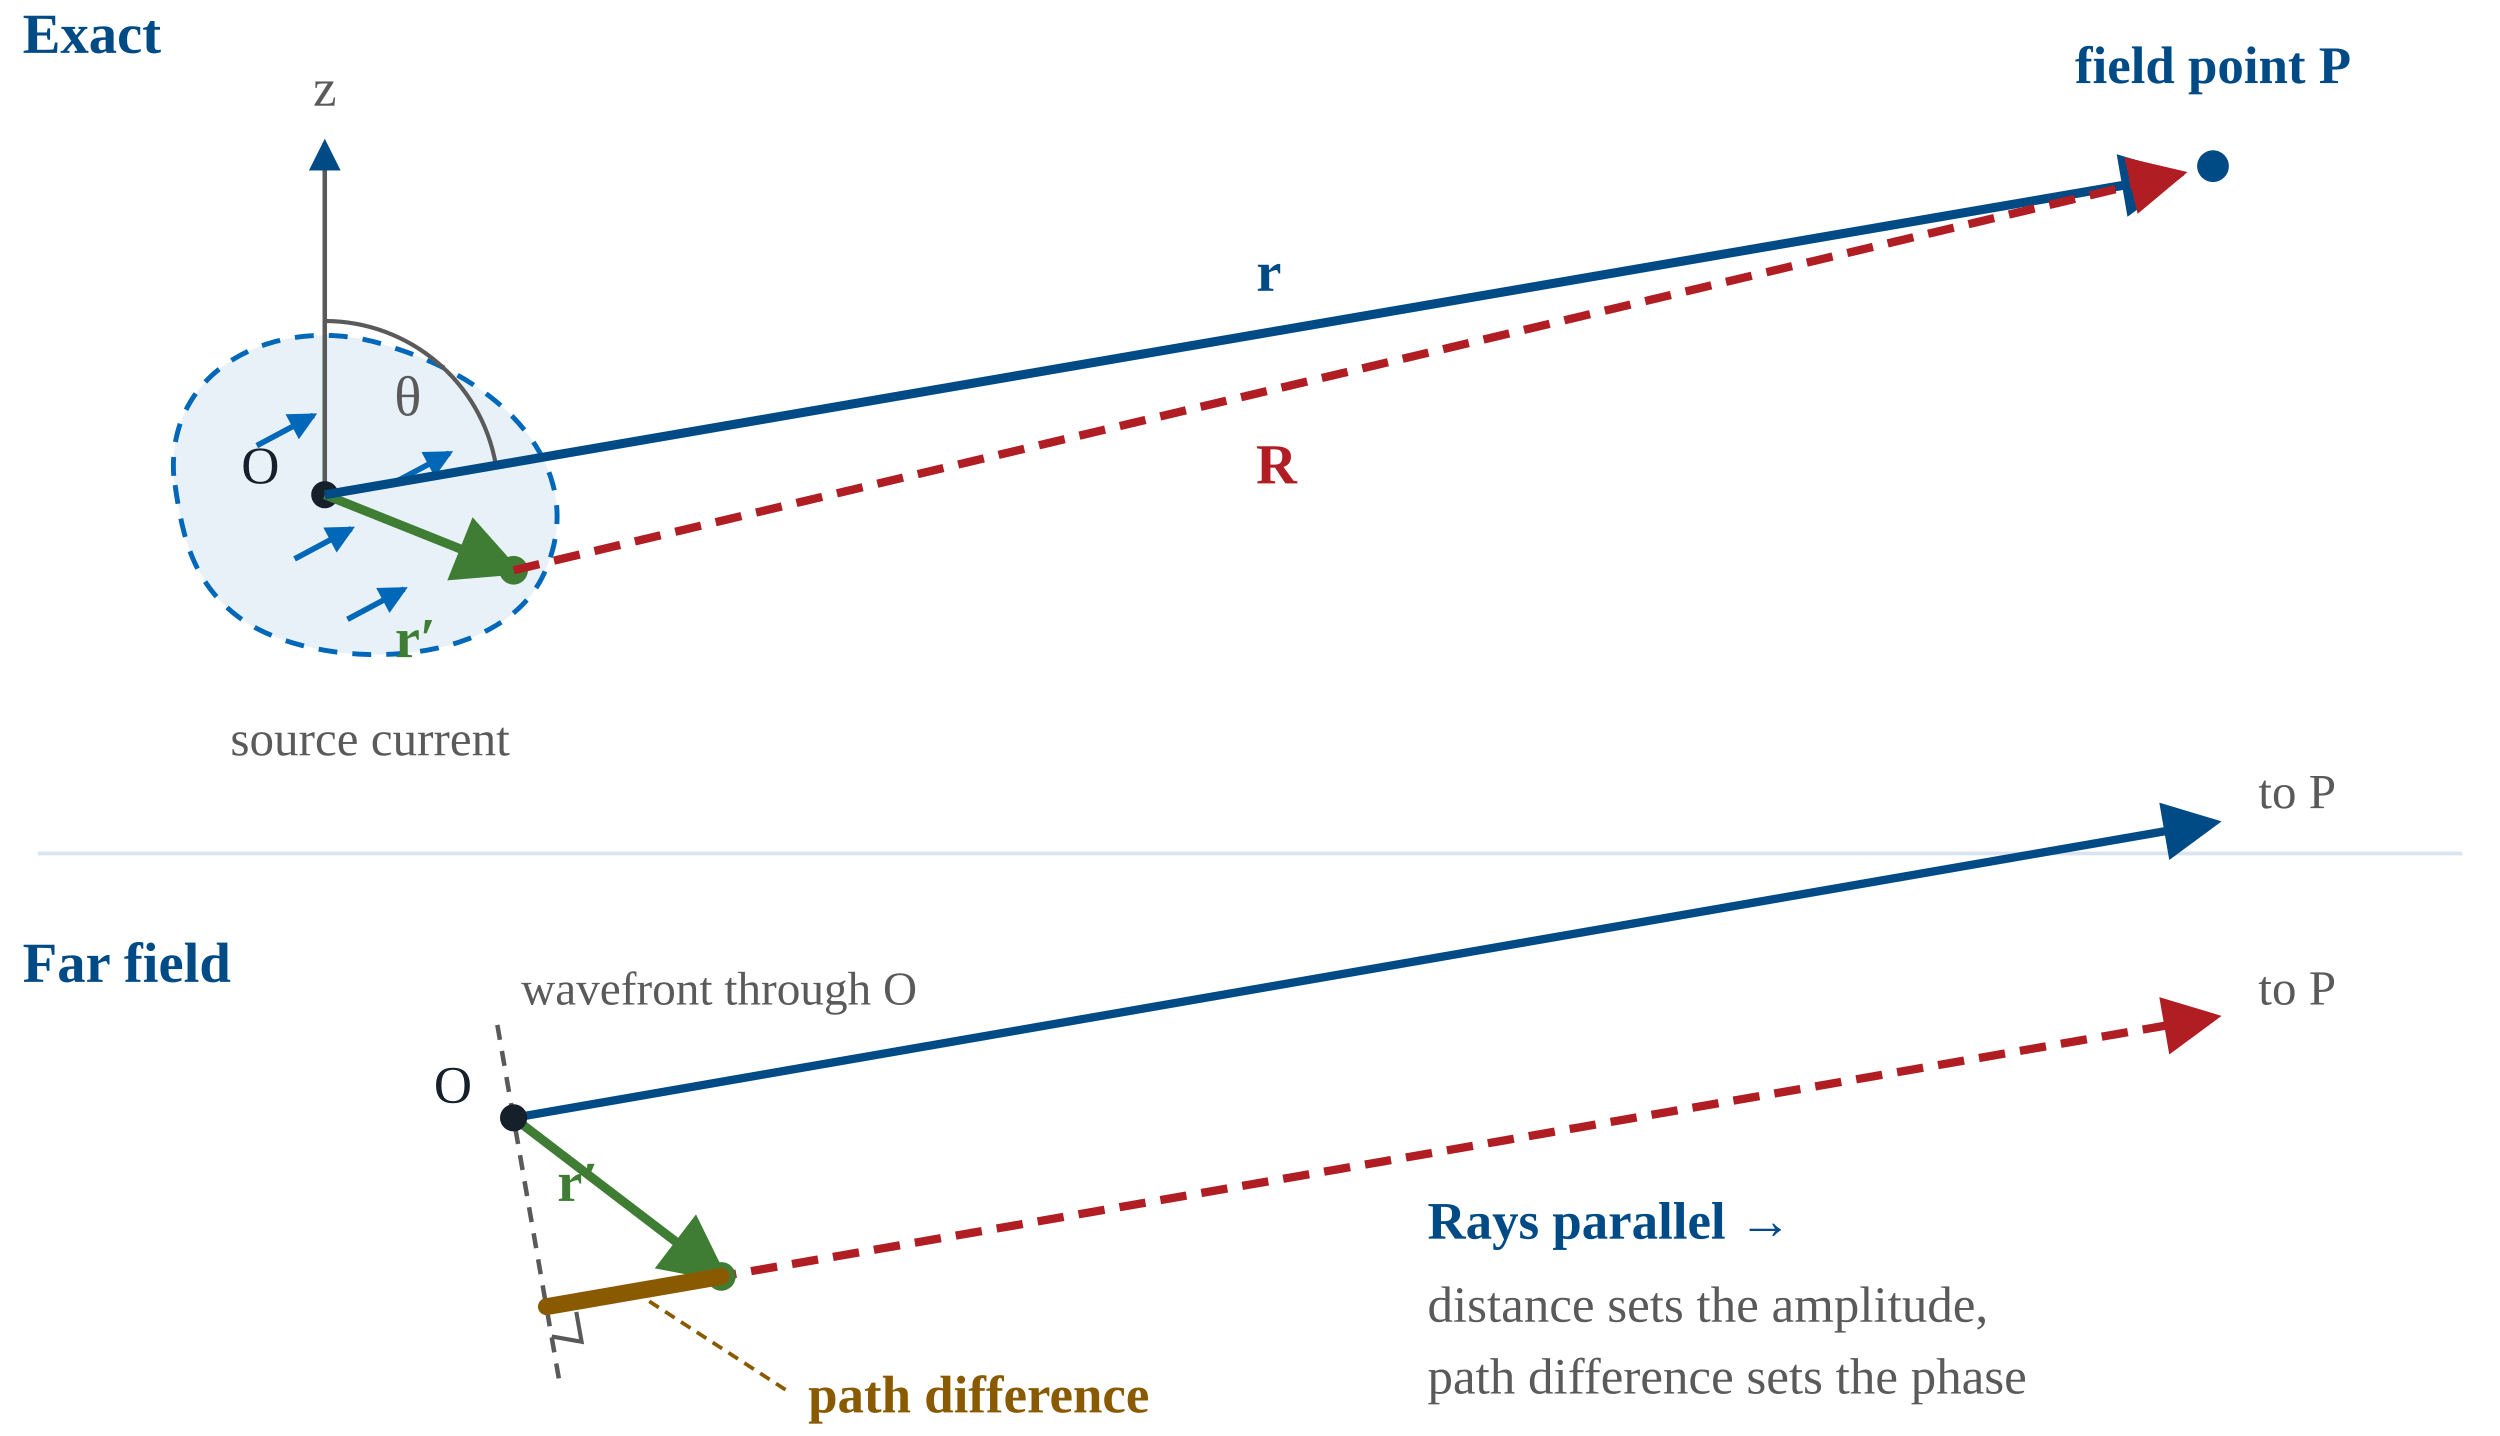
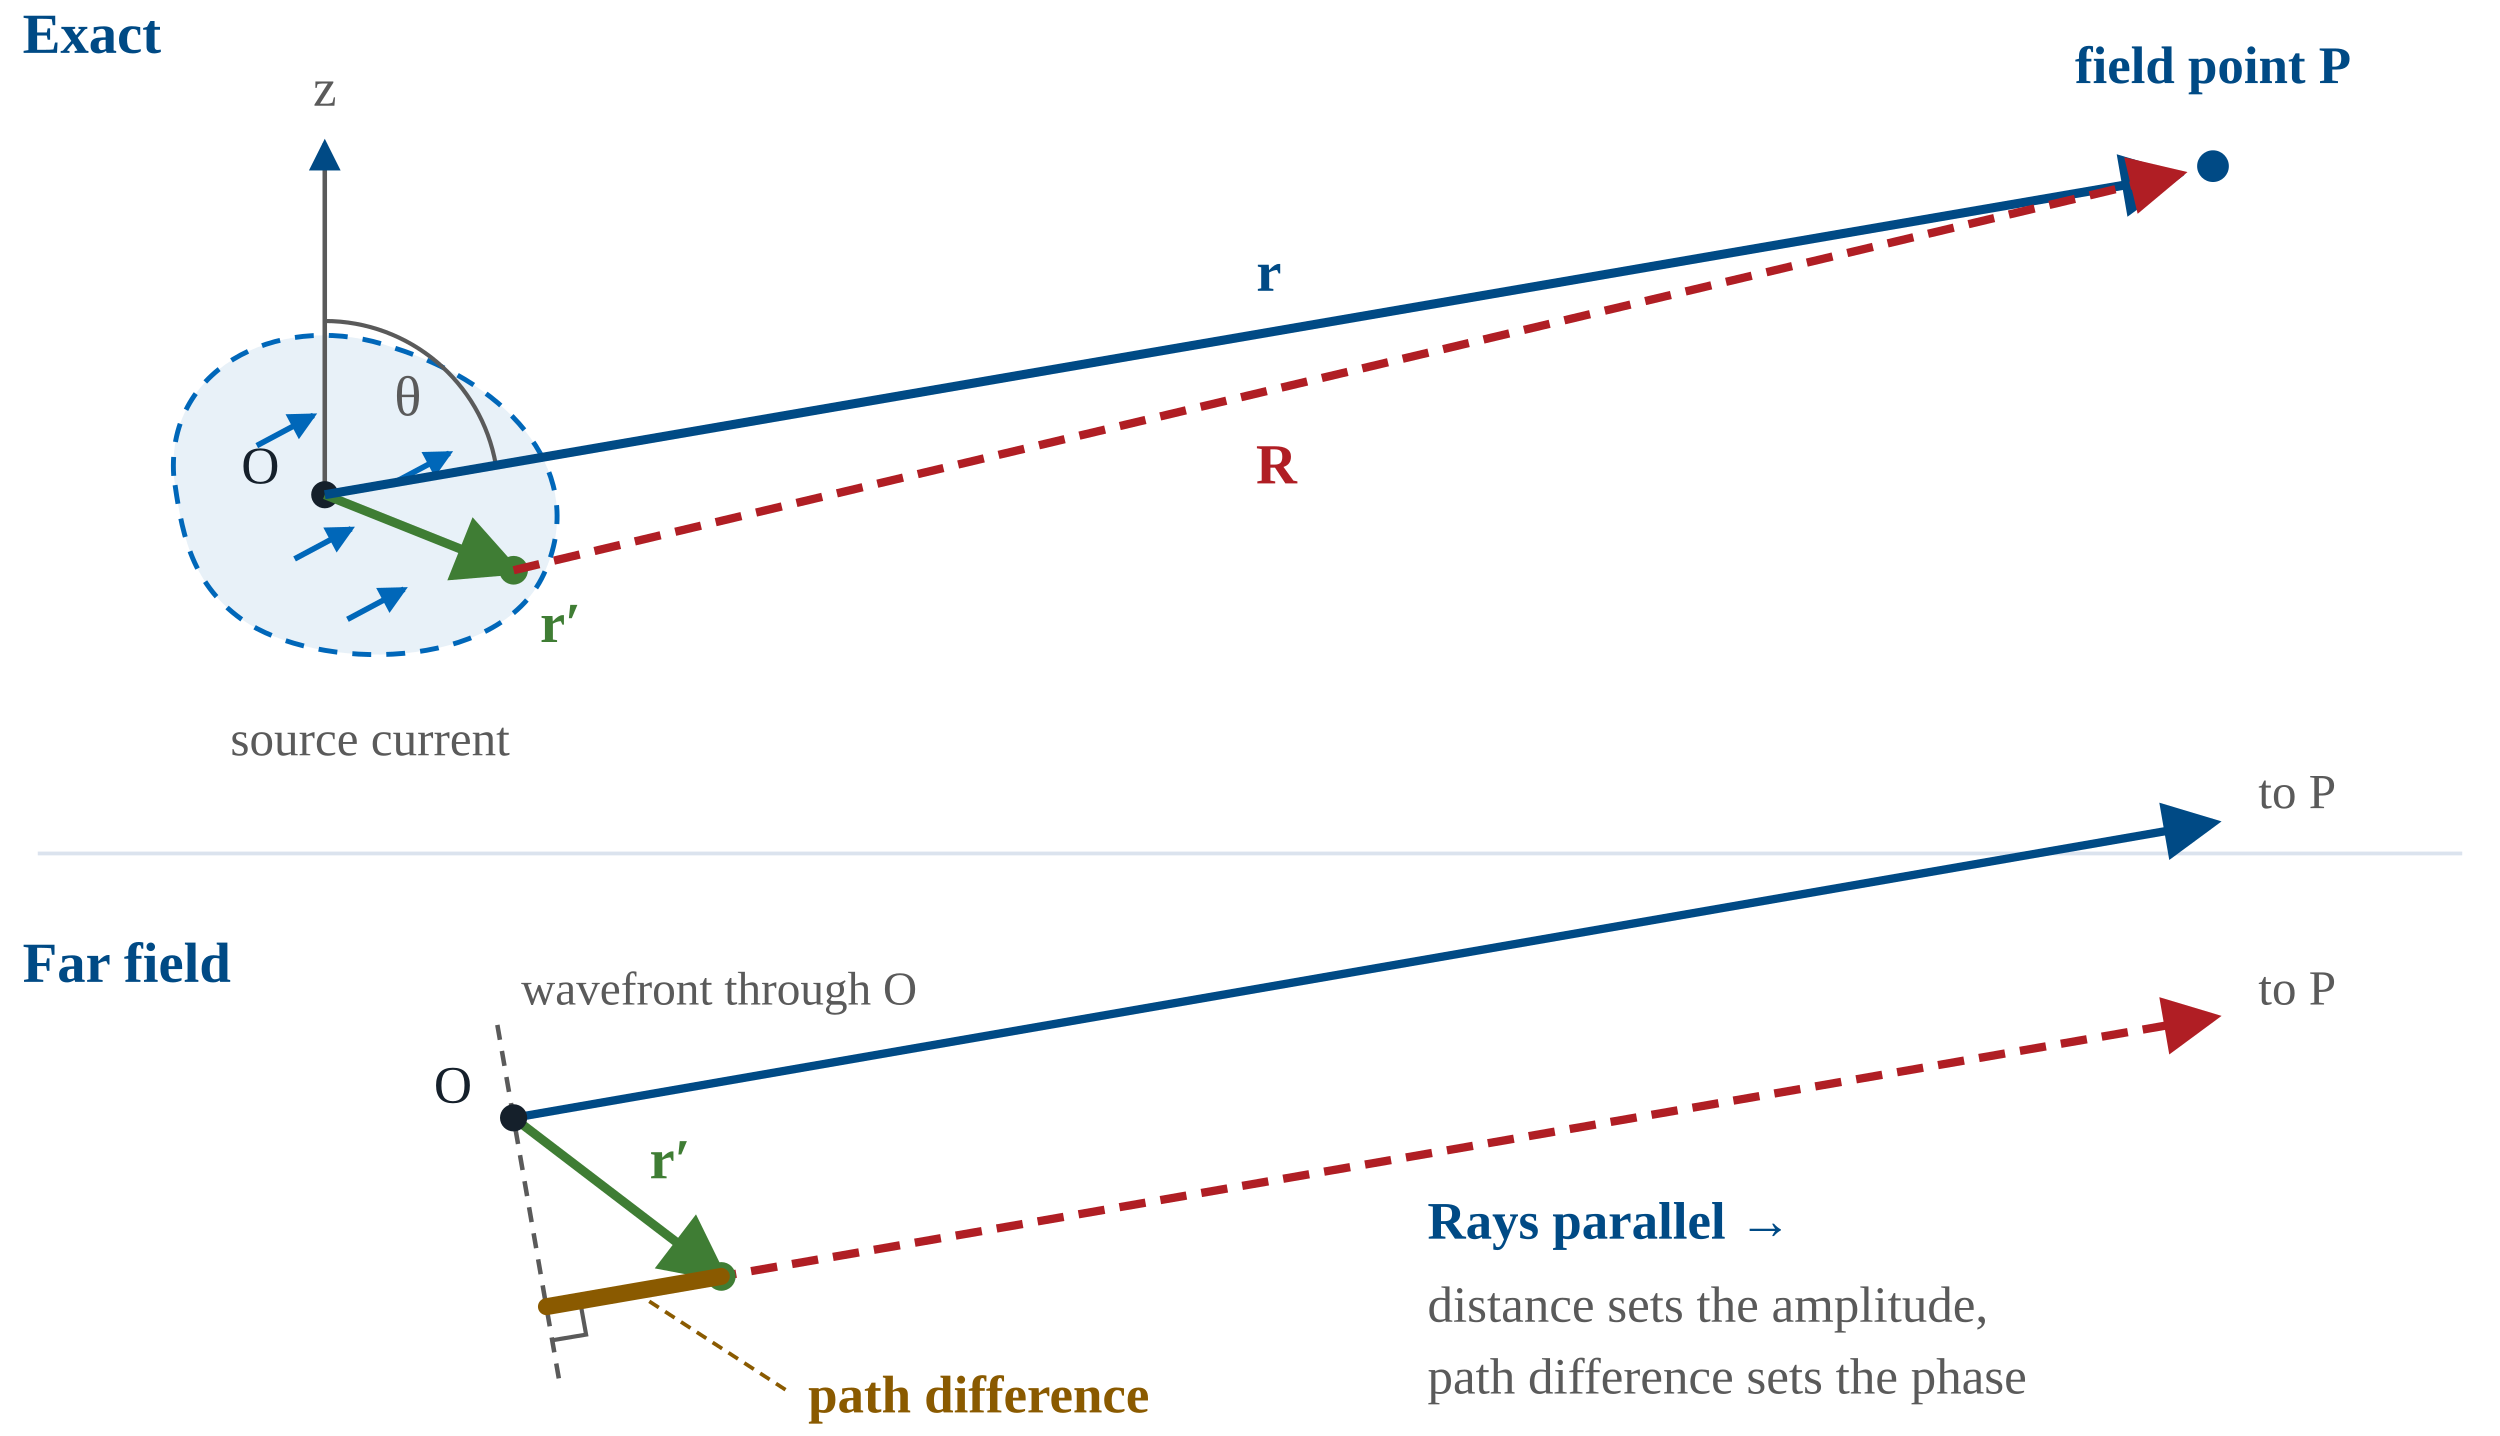
<svg xmlns="http://www.w3.org/2000/svg" viewBox="14 24 662 380" role="img" aria-label="Radiation integral geometry: the exact distance R from a source point to the field point, and the far-field parallel-ray approximation leaving only a path difference">
  <defs>
    <marker id="rgNavy" viewBox="0 0 10 10" refX="8.5" refY="5" markerWidth="7" markerHeight="7" orient="auto-start-reverse">
      <path d="M0 0 L10 5 L0 10 z" fill="#004a85" />
    </marker>
    <marker id="rgRed" viewBox="0 0 10 10" refX="8.5" refY="5" markerWidth="7" markerHeight="7" orient="auto-start-reverse">
      <path d="M0 0 L10 5 L0 10 z" fill="#b01e24" />
    </marker>
    <marker id="rgGrn" viewBox="0 0 10 10" refX="8.5" refY="5" markerWidth="7.5" markerHeight="7.5" orient="auto-start-reverse">
      <path d="M0 0 L10 5 L0 10 z" fill="#3f7d34" />
    </marker>
    <marker id="rgTiny" viewBox="0 0 10 10" refX="8.5" refY="5" markerWidth="5" markerHeight="5" orient="auto-start-reverse">
      <path d="M0 0 L10 5 L0 10 z" fill="#0067b9" />
    </marker>
  </defs>
  <text x="20" y="38" font-size="15" font-weight="700" fill="#004a85">Exact</text>
  <path d="M60 150 C58 120, 90 106, 118 116 C150 126, 170 150, 158 176 C146 202, 98 202, 78 188 C64 178, 62 164, 60 150 Z" fill="rgba(0,103,185,0.09)" stroke="#0067b9" stroke-width="1.3" stroke-dasharray="5 4" />
  <line x1="82" y1="142" x2="97" y2="134" stroke="#0067b9" stroke-width="1.5" marker-end="url(#rgTiny)" />
  <line x1="92" y1="172" x2="107" y2="164" stroke="#0067b9" stroke-width="1.5" marker-end="url(#rgTiny)" />
  <line x1="118" y1="152" x2="133" y2="144" stroke="#0067b9" stroke-width="1.5" marker-end="url(#rgTiny)" />
  <line x1="106" y1="188" x2="121" y2="180" stroke="#0067b9" stroke-width="1.5" marker-end="url(#rgTiny)" />
  <text x="112" y="224" text-anchor="middle" font-size="13" fill="#5a5a5a">source current</text>
  <line x1="100" y1="158" x2="100" y2="62" stroke="#5a5a5a" stroke-width="1.2" marker-end="url(#rgNavy)" />
  <text x="100" y="52" text-anchor="middle" font-size="14" fill="#5a5a5a">z</text>
  <path d="M100 109 A46 46 0 0 1 145.3 147.1" fill="none" stroke="#5a5a5a" stroke-width="1.1" />
  <text x="122" y="134" text-anchor="middle" font-size="15" fill="#5a5a5a">θ</text>
  <circle cx="100" cy="155" r="3.6" fill="#15202b" />
  <text x="88" y="152" text-anchor="end" font-size="14" fill="#15202b">O</text>
  <line x1="100" y1="155" x2="150" y2="175" stroke="#3f7d34" stroke-width="2.4" marker-end="url(#rgGrn)" />
-   <text x="124" y="198" text-anchor="middle" font-size="15" font-weight="700" fill="#3f7d34">r′</text>
+   <text x="157" y="194" font-size="15" font-weight="700" fill="#3f7d34">r′</text>
  <circle cx="150" cy="175" r="3.8" fill="#3f7d34" />
  <circle cx="600" cy="68" r="4.2" fill="#004a85" />
  <text x="600" y="46" text-anchor="middle" font-size="14" font-weight="700" fill="#004a85">field point P</text>
  <line x1="100" y1="155" x2="590" y2="70.7" stroke="#004a85" stroke-width="2.4" marker-end="url(#rgNavy)" />
  <text x="350" y="101" text-anchor="middle" font-size="15" font-weight="700" fill="#004a85">r</text>
  <line x1="150" y1="175" x2="591" y2="70.1" stroke="#b01e24" stroke-width="2.2" stroke-dasharray="7 4" marker-end="url(#rgRed)" />
  <text x="352" y="152" text-anchor="middle" font-size="15" font-weight="700" fill="#b01e24">R</text>
  <line x1="24" y1="250" x2="666" y2="250" stroke="#dbe3ee" stroke-width="1" />
  <text x="20" y="284" font-size="15" font-weight="700" fill="#004a85">Far field</text>
  <line x1="145.7" y1="295.4" x2="162.1" y2="389.7" stroke="#5a5a5a" stroke-width="1.2" stroke-dasharray="4 3" />
  <text x="152" y="290" font-size="12.5" fill="#5a5a5a">wavefront through O</text>
  <line x1="150" y1="320" x2="600" y2="241.9" stroke="#004a85" stroke-width="2.2" marker-end="url(#rgNavy)" />
  <line x1="158.7" y1="370" x2="600" y2="293.4" stroke="#b01e24" stroke-width="2.2" stroke-dasharray="7 4" marker-end="url(#rgRed)" />
  <text x="612" y="238" font-size="13" fill="#5a5a5a">to P</text>
  <text x="612" y="290" font-size="13" fill="#5a5a5a">to P</text>
-   <path d="M160.1 377.9 L168 379.3 L166.6 371.4" fill="none" stroke="#5a5a5a" stroke-width="1.1" />
+   <path d="M167.6 368.5 L169.2 377.4 L160.2 378.9" fill="none" stroke="#5a5a5a" stroke-width="1.1" />
  <line x1="150" y1="320" x2="205" y2="362" stroke="#3f7d34" stroke-width="2.4" marker-end="url(#rgGrn)" />
-   <text x="167" y="342" text-anchor="middle" font-size="15" font-weight="700" fill="#3f7d34">r′</text>
+   <text x="186" y="336" font-size="15" font-weight="700" fill="#3f7d34">r′</text>
  <circle cx="150" cy="320" r="3.6" fill="#15202b" />
  <text x="139" y="316" text-anchor="end" font-size="14" fill="#15202b">O</text>
  <circle cx="205" cy="362" r="3.8" fill="#3f7d34" />
  <line x1="158.7" y1="370" x2="205" y2="362" stroke="#8a5a00" stroke-width="4.5" stroke-linecap="round" />
  <line x1="222" y1="392" x2="185" y2="368" stroke="#8a5a00" stroke-width="1" stroke-dasharray="3 2" />
  <text x="228" y="398" font-size="14" font-weight="700" fill="#8a5a00">path difference</text>
  <text x="392" y="352" font-size="14" font-weight="700" fill="#004a85">Rays parallel →</text>
  <text x="392" y="374" font-size="13.5" fill="#5a5a5a">distance sets the amplitude,</text>
  <text x="392" y="393" font-size="13.5" fill="#5a5a5a">path difference sets the phase</text>
</svg>
